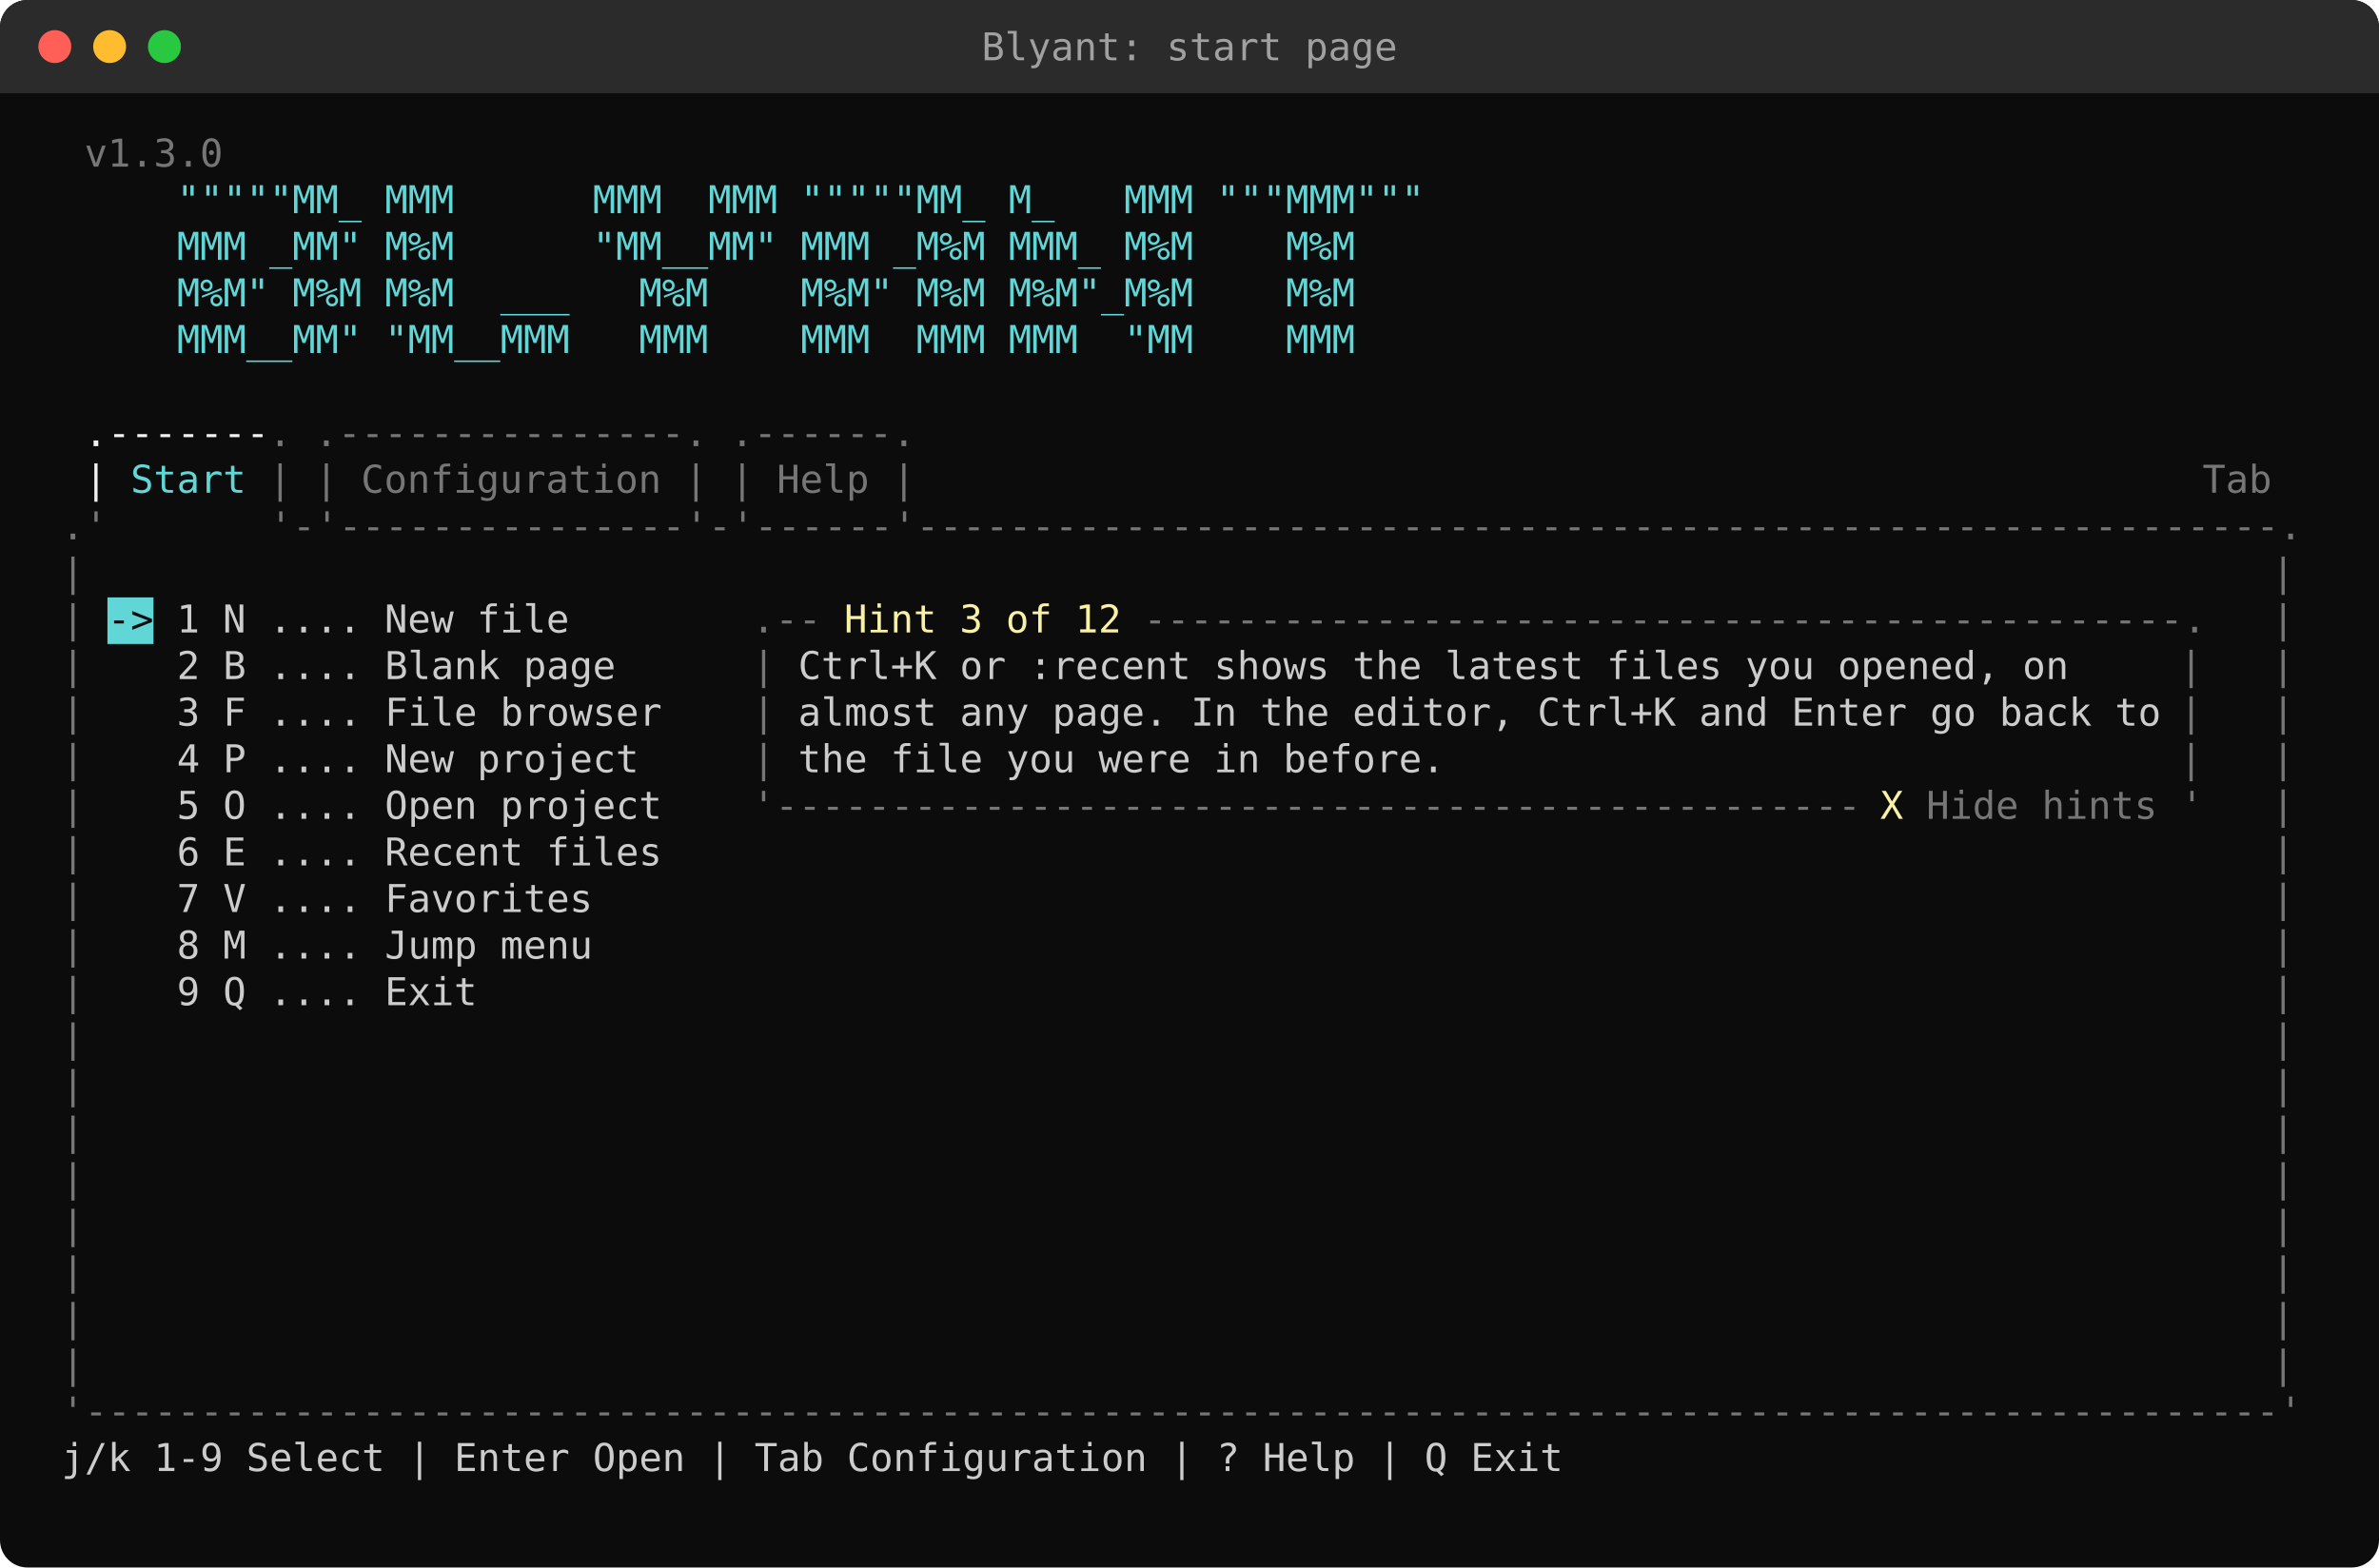
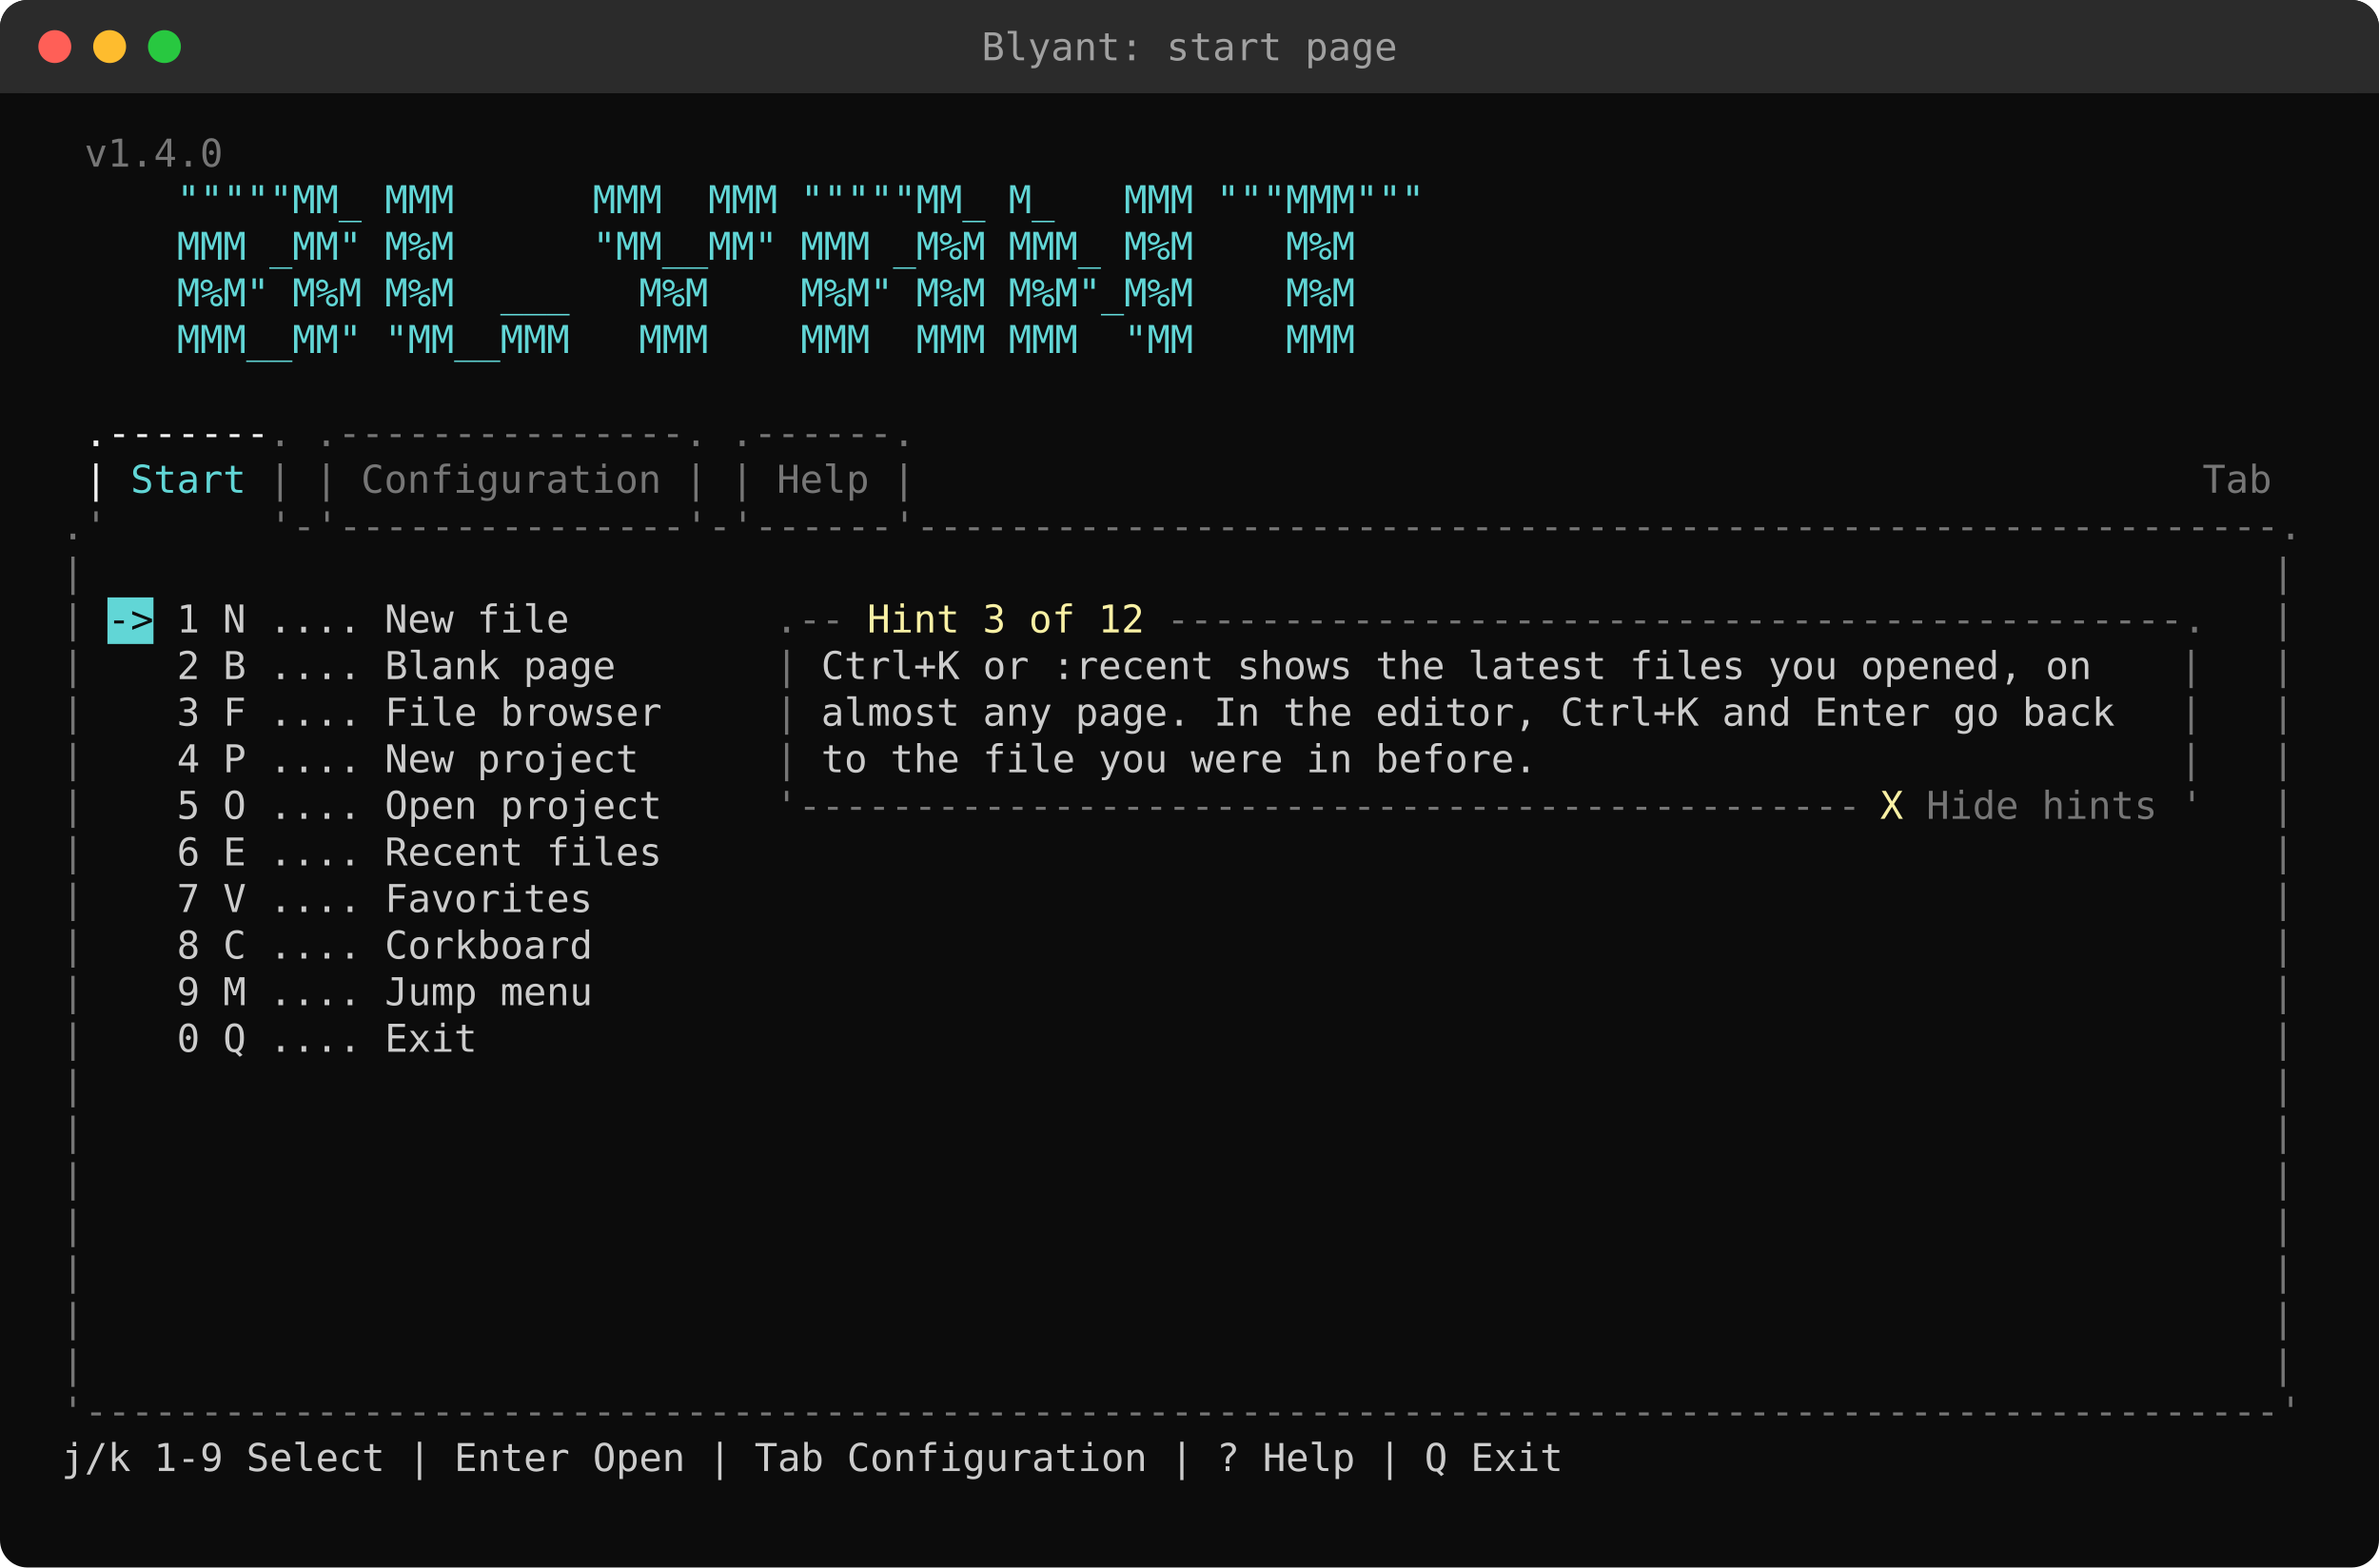
<svg xmlns="http://www.w3.org/2000/svg" width="868" height="572" viewBox="0 0 868 572">
  <style>text{font-family:"Cascadia Mono","Cascadia Code",Consolas,"DejaVu Sans Mono",Menlo,monospace;font-size:14px;white-space:pre}</style>
  <rect width="100%" height="100%" rx="10" fill="#0C0C0C" />
  <rect width="100%" height="34" rx="10" fill="#2B2B2B" />
  <rect y="24" width="100%" height="10" fill="#2B2B2B" />
  <circle cx="20" cy="17" r="6" fill="#FF5F57" />
  <circle cx="40" cy="17" r="6" fill="#FEBC2E" />
  <circle cx="60" cy="17" r="6" fill="#28C840" />
  <text x="434.0" y="22" fill="#A0A0A0" text-anchor="middle">Blyant: start page</text>
-   <text x="30.8" y="60.8" fill="#767676" textLength="50.4" lengthAdjust="spacingAndGlyphs" xml:space="preserve">v1.3.0</text>
+   <text x="30.8" y="60.8" fill="#767676" textLength="50.4" lengthAdjust="spacingAndGlyphs" xml:space="preserve">v1.4.0</text>
  <text x="22.4" y="77.8" fill="#61D6D6" textLength="495.6" lengthAdjust="spacingAndGlyphs" xml:space="preserve">     """""MM_ MMM      MMM  MMM """""MM_ M_   MMM """MMM"""</text>
  <text x="22.4" y="94.8" fill="#61D6D6" textLength="470.4" lengthAdjust="spacingAndGlyphs" xml:space="preserve">     MMM _MM" M%M      "MM__MM" MMM _M%M MMM_ M%M    M%M</text>
  <text x="22.4" y="111.8" fill="#61D6D6" textLength="470.4" lengthAdjust="spacingAndGlyphs" xml:space="preserve">     M%M" M%M M%M  ___   M%M    M%M" M%M M%M"_M%M    M%M</text>
  <text x="22.4" y="128.8" fill="#61D6D6" textLength="470.4" lengthAdjust="spacingAndGlyphs" xml:space="preserve">     MMM__MM" "MM__MMM   MMM    MMM  MMM MMM  "MM    MMM</text>
  <text x="30.8" y="162.8" fill="#F2F2F2" textLength="67.2" lengthAdjust="spacingAndGlyphs" xml:space="preserve">.-------</text>
  <text x="98.0" y="162.8" fill="#767676" textLength="235.2" lengthAdjust="spacingAndGlyphs" xml:space="preserve">. .---------------. .------.</text>
  <text x="30.8" y="179.8" fill="#F2F2F2" textLength="8.4" lengthAdjust="spacingAndGlyphs" xml:space="preserve">|</text>
  <text x="39.2" y="179.8" fill="#61D6D6" textLength="50.4" lengthAdjust="spacingAndGlyphs" xml:space="preserve"> Start</text>
  <text x="98.0" y="179.8" fill="#767676" textLength="235.2" lengthAdjust="spacingAndGlyphs" xml:space="preserve">| | Configuration | | Help |</text>
  <text x="803.6" y="179.8" fill="#767676" textLength="25.2" lengthAdjust="spacingAndGlyphs" xml:space="preserve">Tab</text>
  <text x="22.4" y="196.8" fill="#767676" textLength="814.8" lengthAdjust="spacingAndGlyphs" xml:space="preserve">.'       '-'---------------'-'------'-----------------------------------------------------------.</text>
  <text x="22.4" y="213.8" fill="#767676" textLength="8.4" lengthAdjust="spacingAndGlyphs" xml:space="preserve">|</text>
  <text x="828.8" y="213.8" fill="#767676" textLength="8.4" lengthAdjust="spacingAndGlyphs" xml:space="preserve">|</text>
  <rect x="39.2" y="218" width="16.8" height="17" fill="#61D6D6" />
  <text x="22.4" y="230.8" fill="#767676" textLength="8.4" lengthAdjust="spacingAndGlyphs" xml:space="preserve">|</text>
  <text x="39.2" y="230.8" fill="#0C0C0C" textLength="16.8" lengthAdjust="spacingAndGlyphs" xml:space="preserve">-&gt;</text>
  <text x="56.0" y="230.8" fill="#CCCCCC" textLength="151.2" lengthAdjust="spacingAndGlyphs" xml:space="preserve"> 1 N .... New file</text>
-   <text x="274.4" y="230.8" fill="#767676" textLength="25.2" lengthAdjust="spacingAndGlyphs" xml:space="preserve">.--</text>
-   <text x="308.0" y="230.8" fill="#F9F1A5" textLength="100.8" lengthAdjust="spacingAndGlyphs" xml:space="preserve">Hint 3 of 12</text>
-   <text x="408.8" y="230.8" fill="#767676" textLength="394.8" lengthAdjust="spacingAndGlyphs" xml:space="preserve"> ---------------------------------------------.</text>
+   <text x="282.8" y="230.8" fill="#767676" textLength="25.2" lengthAdjust="spacingAndGlyphs" xml:space="preserve">.--</text>
+   <text x="316.4" y="230.8" fill="#F9F1A5" textLength="100.8" lengthAdjust="spacingAndGlyphs" xml:space="preserve">Hint 3 of 12</text>
+   <text x="417.2" y="230.8" fill="#767676" textLength="386.4" lengthAdjust="spacingAndGlyphs" xml:space="preserve"> --------------------------------------------.</text>
  <text x="828.8" y="230.8" fill="#767676" textLength="8.4" lengthAdjust="spacingAndGlyphs" xml:space="preserve">|</text>
  <text x="22.4" y="247.8" fill="#767676" textLength="8.4" lengthAdjust="spacingAndGlyphs" xml:space="preserve">|</text>
  <text x="30.8" y="247.8" fill="#CCCCCC" textLength="193.2" lengthAdjust="spacingAndGlyphs" xml:space="preserve">    2 B .... Blank page</text>
-   <text x="274.4" y="247.8" fill="#767676" textLength="8.4" lengthAdjust="spacingAndGlyphs" xml:space="preserve">|</text>
-   <text x="291.2" y="247.8" fill="#CCCCCC" textLength="462.0" lengthAdjust="spacingAndGlyphs" xml:space="preserve">Ctrl+K or :recent shows the latest files you opened, on</text>
+   <text x="282.8" y="247.8" fill="#767676" textLength="8.4" lengthAdjust="spacingAndGlyphs" xml:space="preserve">|</text>
+   <text x="299.6" y="247.8" fill="#CCCCCC" textLength="462.0" lengthAdjust="spacingAndGlyphs" xml:space="preserve">Ctrl+K or :recent shows the latest files you opened, on</text>
  <text x="786.8" y="247.8" fill="#767676" textLength="16.8" lengthAdjust="spacingAndGlyphs" xml:space="preserve"> |</text>
  <text x="828.8" y="247.8" fill="#767676" textLength="8.4" lengthAdjust="spacingAndGlyphs" xml:space="preserve">|</text>
  <text x="22.4" y="264.8" fill="#767676" textLength="8.4" lengthAdjust="spacingAndGlyphs" xml:space="preserve">|</text>
  <text x="30.8" y="264.8" fill="#CCCCCC" textLength="210.0" lengthAdjust="spacingAndGlyphs" xml:space="preserve">    3 F .... File browser</text>
-   <text x="274.4" y="264.8" fill="#767676" textLength="8.4" lengthAdjust="spacingAndGlyphs" xml:space="preserve">|</text>
-   <text x="291.2" y="264.8" fill="#CCCCCC" textLength="495.6" lengthAdjust="spacingAndGlyphs" xml:space="preserve">almost any page. In the editor, Ctrl+K and Enter go back to</text>
+   <text x="282.8" y="264.8" fill="#767676" textLength="8.4" lengthAdjust="spacingAndGlyphs" xml:space="preserve">|</text>
+   <text x="299.6" y="264.8" fill="#CCCCCC" textLength="470.4" lengthAdjust="spacingAndGlyphs" xml:space="preserve">almost any page. In the editor, Ctrl+K and Enter go back</text>
  <text x="786.8" y="264.8" fill="#767676" textLength="16.8" lengthAdjust="spacingAndGlyphs" xml:space="preserve"> |</text>
  <text x="828.8" y="264.8" fill="#767676" textLength="8.4" lengthAdjust="spacingAndGlyphs" xml:space="preserve">|</text>
  <text x="22.4" y="281.8" fill="#767676" textLength="8.4" lengthAdjust="spacingAndGlyphs" xml:space="preserve">|</text>
  <text x="30.8" y="281.8" fill="#CCCCCC" textLength="201.6" lengthAdjust="spacingAndGlyphs" xml:space="preserve">    4 P .... New project</text>
-   <text x="274.4" y="281.8" fill="#767676" textLength="8.4" lengthAdjust="spacingAndGlyphs" xml:space="preserve">|</text>
-   <text x="291.2" y="281.8" fill="#CCCCCC" textLength="235.2" lengthAdjust="spacingAndGlyphs" xml:space="preserve">the file you were in before.</text>
+   <text x="282.8" y="281.8" fill="#767676" textLength="8.4" lengthAdjust="spacingAndGlyphs" xml:space="preserve">|</text>
+   <text x="299.6" y="281.8" fill="#CCCCCC" textLength="260.4" lengthAdjust="spacingAndGlyphs" xml:space="preserve">to the file you were in before.</text>
  <text x="786.8" y="281.8" fill="#767676" textLength="16.8" lengthAdjust="spacingAndGlyphs" xml:space="preserve"> |</text>
  <text x="828.8" y="281.8" fill="#767676" textLength="8.4" lengthAdjust="spacingAndGlyphs" xml:space="preserve">|</text>
  <text x="22.4" y="298.8" fill="#767676" textLength="8.4" lengthAdjust="spacingAndGlyphs" xml:space="preserve">|</text>
  <text x="30.8" y="298.8" fill="#CCCCCC" textLength="210.0" lengthAdjust="spacingAndGlyphs" xml:space="preserve">    5 O .... Open project</text>
-   <text x="274.4" y="298.8" fill="#767676" textLength="403.2" lengthAdjust="spacingAndGlyphs" xml:space="preserve">'-----------------------------------------------</text>
+   <text x="282.8" y="298.8" fill="#767676" textLength="394.8" lengthAdjust="spacingAndGlyphs" xml:space="preserve">'----------------------------------------------</text>
  <text x="686.0" y="298.8" fill="#F9F1A5" textLength="8.4" lengthAdjust="spacingAndGlyphs" xml:space="preserve">X</text>
  <text x="694.4" y="298.8" fill="#767676" textLength="109.2" lengthAdjust="spacingAndGlyphs" xml:space="preserve"> Hide hints '</text>
  <text x="828.8" y="298.8" fill="#767676" textLength="8.4" lengthAdjust="spacingAndGlyphs" xml:space="preserve">|</text>
  <text x="22.4" y="315.8" fill="#767676" textLength="8.4" lengthAdjust="spacingAndGlyphs" xml:space="preserve">|</text>
  <text x="30.8" y="315.8" fill="#CCCCCC" textLength="210.0" lengthAdjust="spacingAndGlyphs" xml:space="preserve">    6 E .... Recent files</text>
  <text x="828.8" y="315.8" fill="#767676" textLength="8.4" lengthAdjust="spacingAndGlyphs" xml:space="preserve">|</text>
  <text x="22.4" y="332.8" fill="#767676" textLength="8.4" lengthAdjust="spacingAndGlyphs" xml:space="preserve">|</text>
  <text x="30.8" y="332.8" fill="#CCCCCC" textLength="184.8" lengthAdjust="spacingAndGlyphs" xml:space="preserve">    7 V .... Favorites</text>
  <text x="828.8" y="332.8" fill="#767676" textLength="8.4" lengthAdjust="spacingAndGlyphs" xml:space="preserve">|</text>
  <text x="22.4" y="349.8" fill="#767676" textLength="8.4" lengthAdjust="spacingAndGlyphs" xml:space="preserve">|</text>
-   <text x="30.8" y="349.8" fill="#CCCCCC" textLength="184.8" lengthAdjust="spacingAndGlyphs" xml:space="preserve">    8 M .... Jump menu</text>
+   <text x="30.8" y="349.8" fill="#CCCCCC" textLength="184.8" lengthAdjust="spacingAndGlyphs" xml:space="preserve">    8 C .... Corkboard</text>
  <text x="828.8" y="349.8" fill="#767676" textLength="8.4" lengthAdjust="spacingAndGlyphs" xml:space="preserve">|</text>
  <text x="22.4" y="366.8" fill="#767676" textLength="8.4" lengthAdjust="spacingAndGlyphs" xml:space="preserve">|</text>
-   <text x="30.8" y="366.8" fill="#CCCCCC" textLength="142.8" lengthAdjust="spacingAndGlyphs" xml:space="preserve">    9 Q .... Exit</text>
+   <text x="30.8" y="366.8" fill="#CCCCCC" textLength="184.8" lengthAdjust="spacingAndGlyphs" xml:space="preserve">    9 M .... Jump menu</text>
  <text x="828.8" y="366.8" fill="#767676" textLength="8.4" lengthAdjust="spacingAndGlyphs" xml:space="preserve">|</text>
  <text x="22.4" y="383.8" fill="#767676" textLength="8.4" lengthAdjust="spacingAndGlyphs" xml:space="preserve">|</text>
+   <text x="30.8" y="383.8" fill="#CCCCCC" textLength="142.8" lengthAdjust="spacingAndGlyphs" xml:space="preserve">    0 Q .... Exit</text>
  <text x="828.8" y="383.8" fill="#767676" textLength="8.4" lengthAdjust="spacingAndGlyphs" xml:space="preserve">|</text>
  <text x="22.4" y="400.8" fill="#767676" textLength="8.4" lengthAdjust="spacingAndGlyphs" xml:space="preserve">|</text>
  <text x="828.8" y="400.8" fill="#767676" textLength="8.4" lengthAdjust="spacingAndGlyphs" xml:space="preserve">|</text>
  <text x="22.4" y="417.8" fill="#767676" textLength="8.4" lengthAdjust="spacingAndGlyphs" xml:space="preserve">|</text>
  <text x="828.8" y="417.8" fill="#767676" textLength="8.4" lengthAdjust="spacingAndGlyphs" xml:space="preserve">|</text>
  <text x="22.4" y="434.8" fill="#767676" textLength="8.4" lengthAdjust="spacingAndGlyphs" xml:space="preserve">|</text>
  <text x="828.8" y="434.8" fill="#767676" textLength="8.4" lengthAdjust="spacingAndGlyphs" xml:space="preserve">|</text>
  <text x="22.4" y="451.8" fill="#767676" textLength="8.4" lengthAdjust="spacingAndGlyphs" xml:space="preserve">|</text>
  <text x="828.8" y="451.8" fill="#767676" textLength="8.4" lengthAdjust="spacingAndGlyphs" xml:space="preserve">|</text>
  <text x="22.4" y="468.8" fill="#767676" textLength="8.4" lengthAdjust="spacingAndGlyphs" xml:space="preserve">|</text>
  <text x="828.8" y="468.8" fill="#767676" textLength="8.4" lengthAdjust="spacingAndGlyphs" xml:space="preserve">|</text>
  <text x="22.4" y="485.8" fill="#767676" textLength="8.4" lengthAdjust="spacingAndGlyphs" xml:space="preserve">|</text>
  <text x="828.8" y="485.8" fill="#767676" textLength="8.4" lengthAdjust="spacingAndGlyphs" xml:space="preserve">|</text>
  <text x="22.4" y="502.8" fill="#767676" textLength="8.4" lengthAdjust="spacingAndGlyphs" xml:space="preserve">|</text>
  <text x="828.8" y="502.8" fill="#767676" textLength="8.4" lengthAdjust="spacingAndGlyphs" xml:space="preserve">|</text>
  <text x="22.4" y="519.8" fill="#767676" textLength="814.8" lengthAdjust="spacingAndGlyphs" xml:space="preserve">'-----------------------------------------------------------------------------------------------'</text>
  <text x="14.0" y="536.8" fill="#CCCCCC" textLength="554.4" lengthAdjust="spacingAndGlyphs" xml:space="preserve"> j/k 1-9 Select | Enter Open | Tab Configuration | ? Help | Q Exit</text>
</svg>
